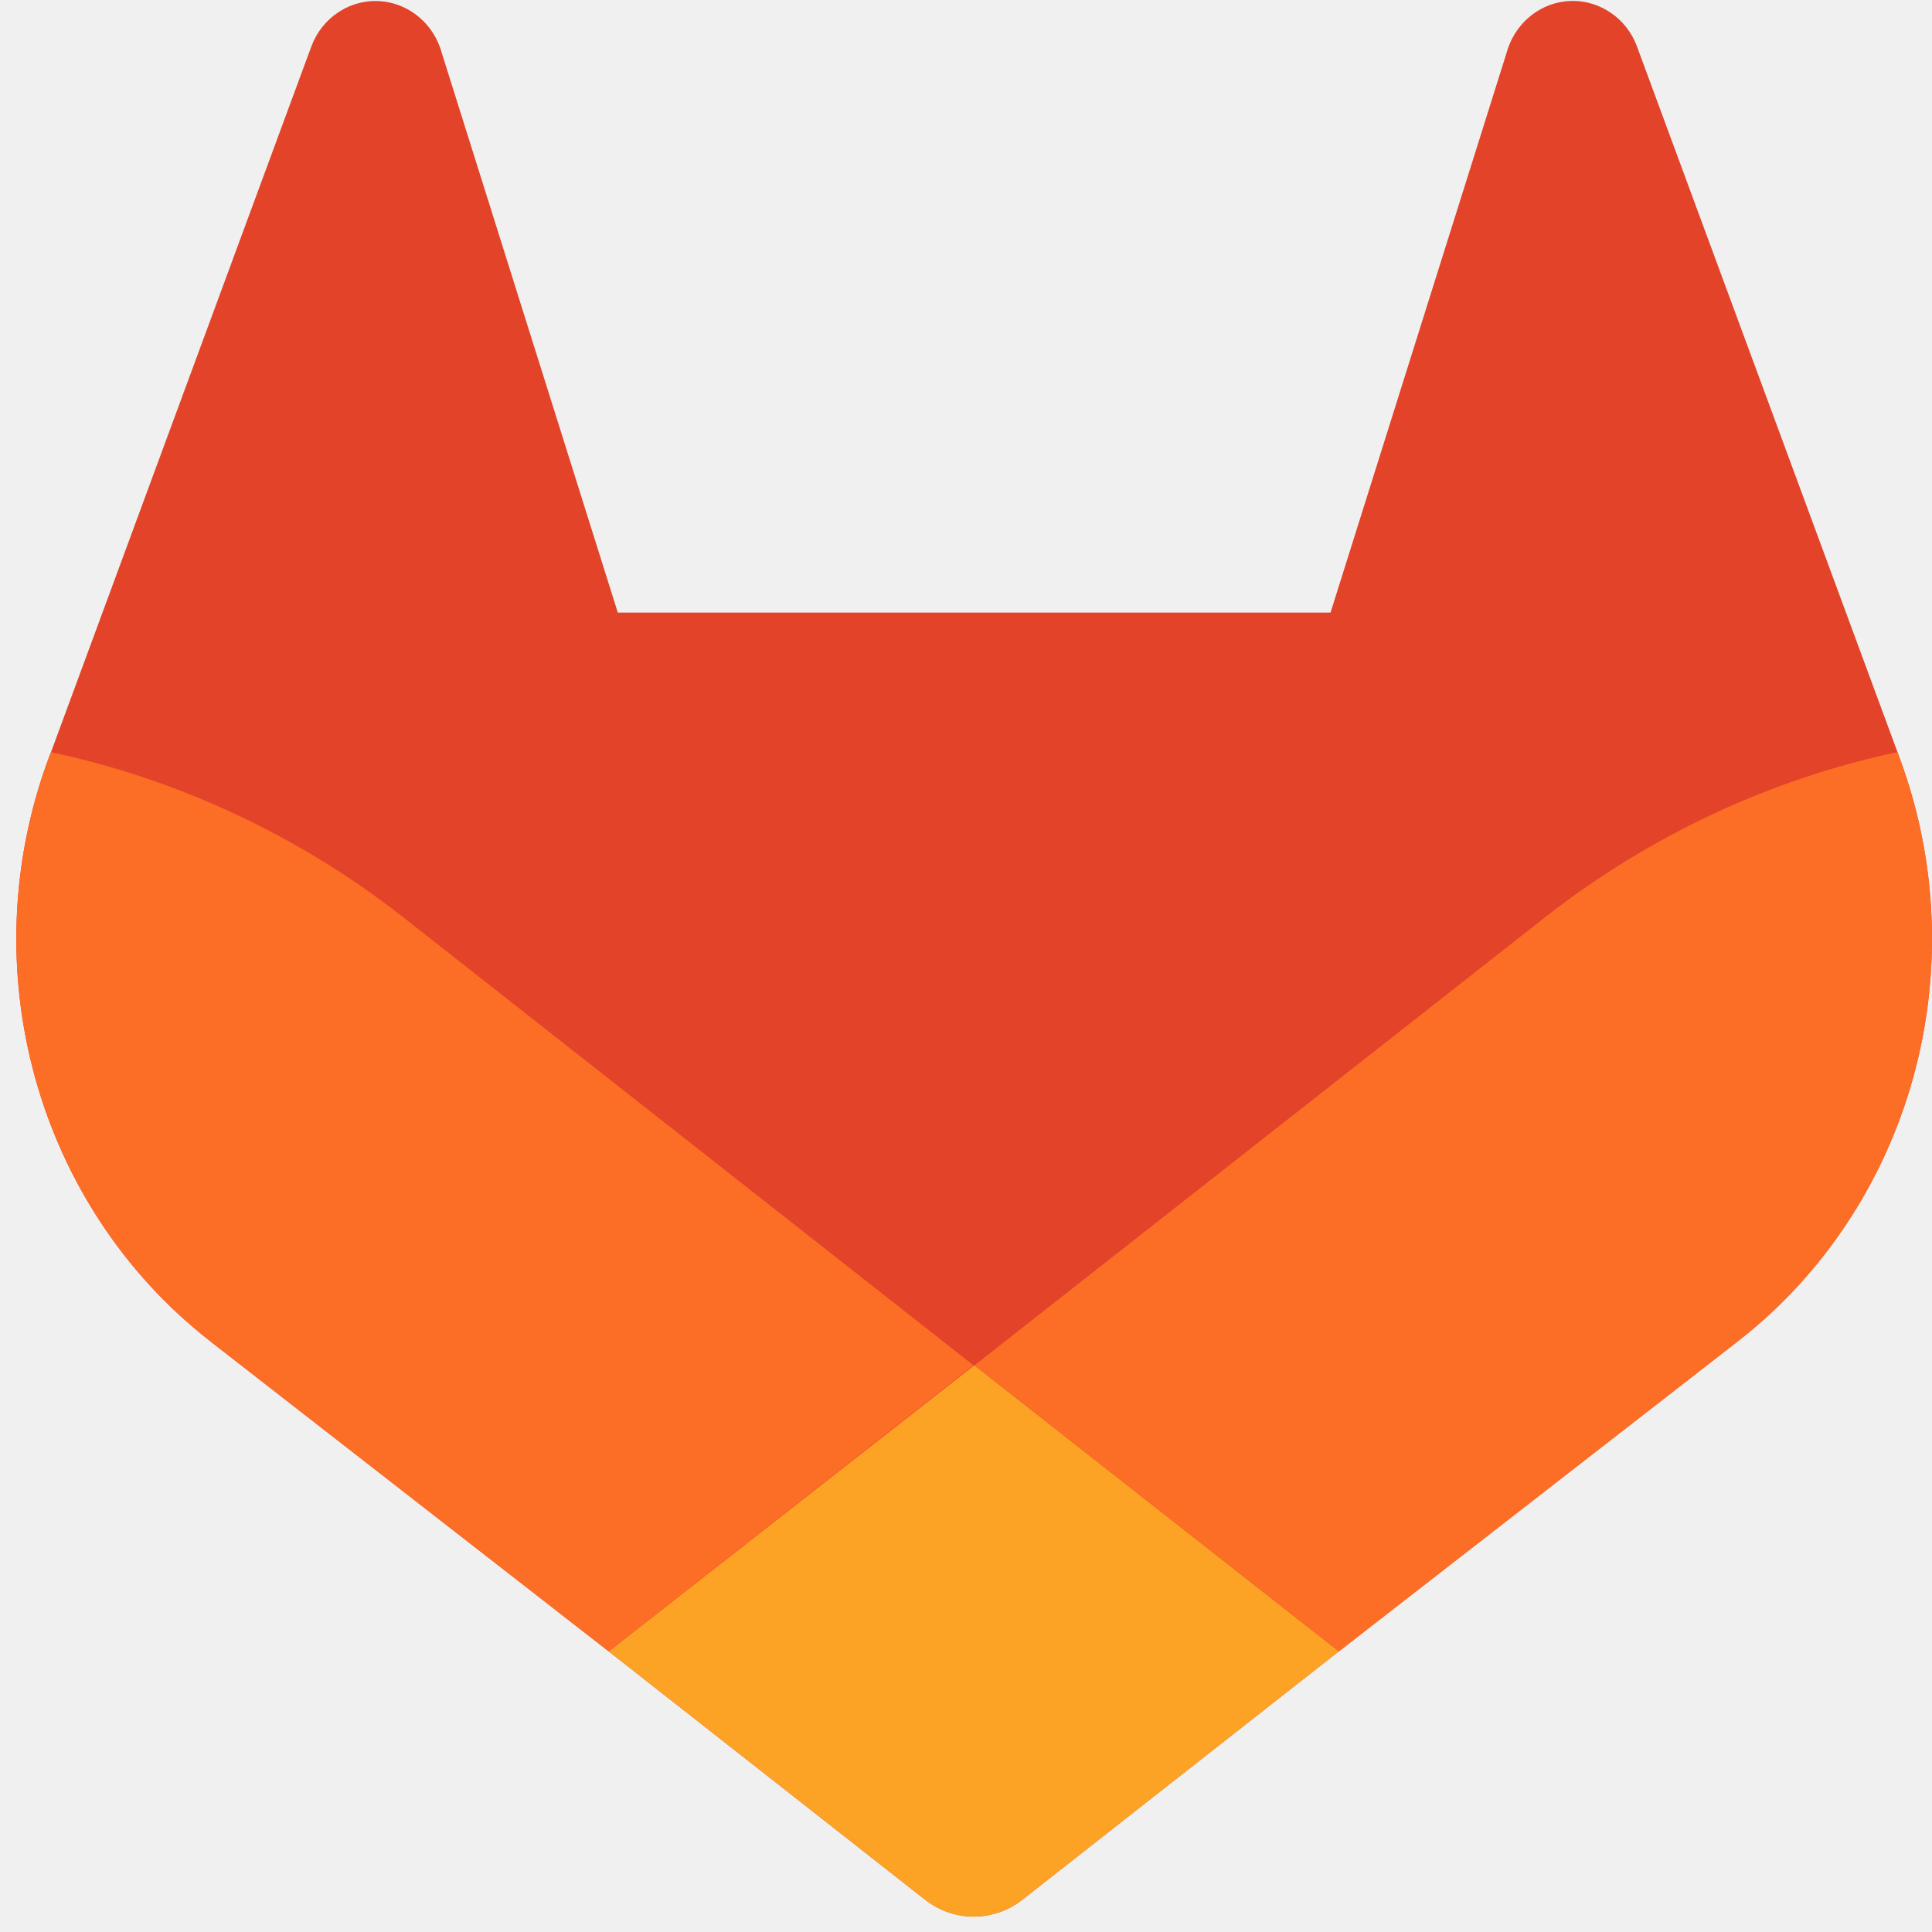
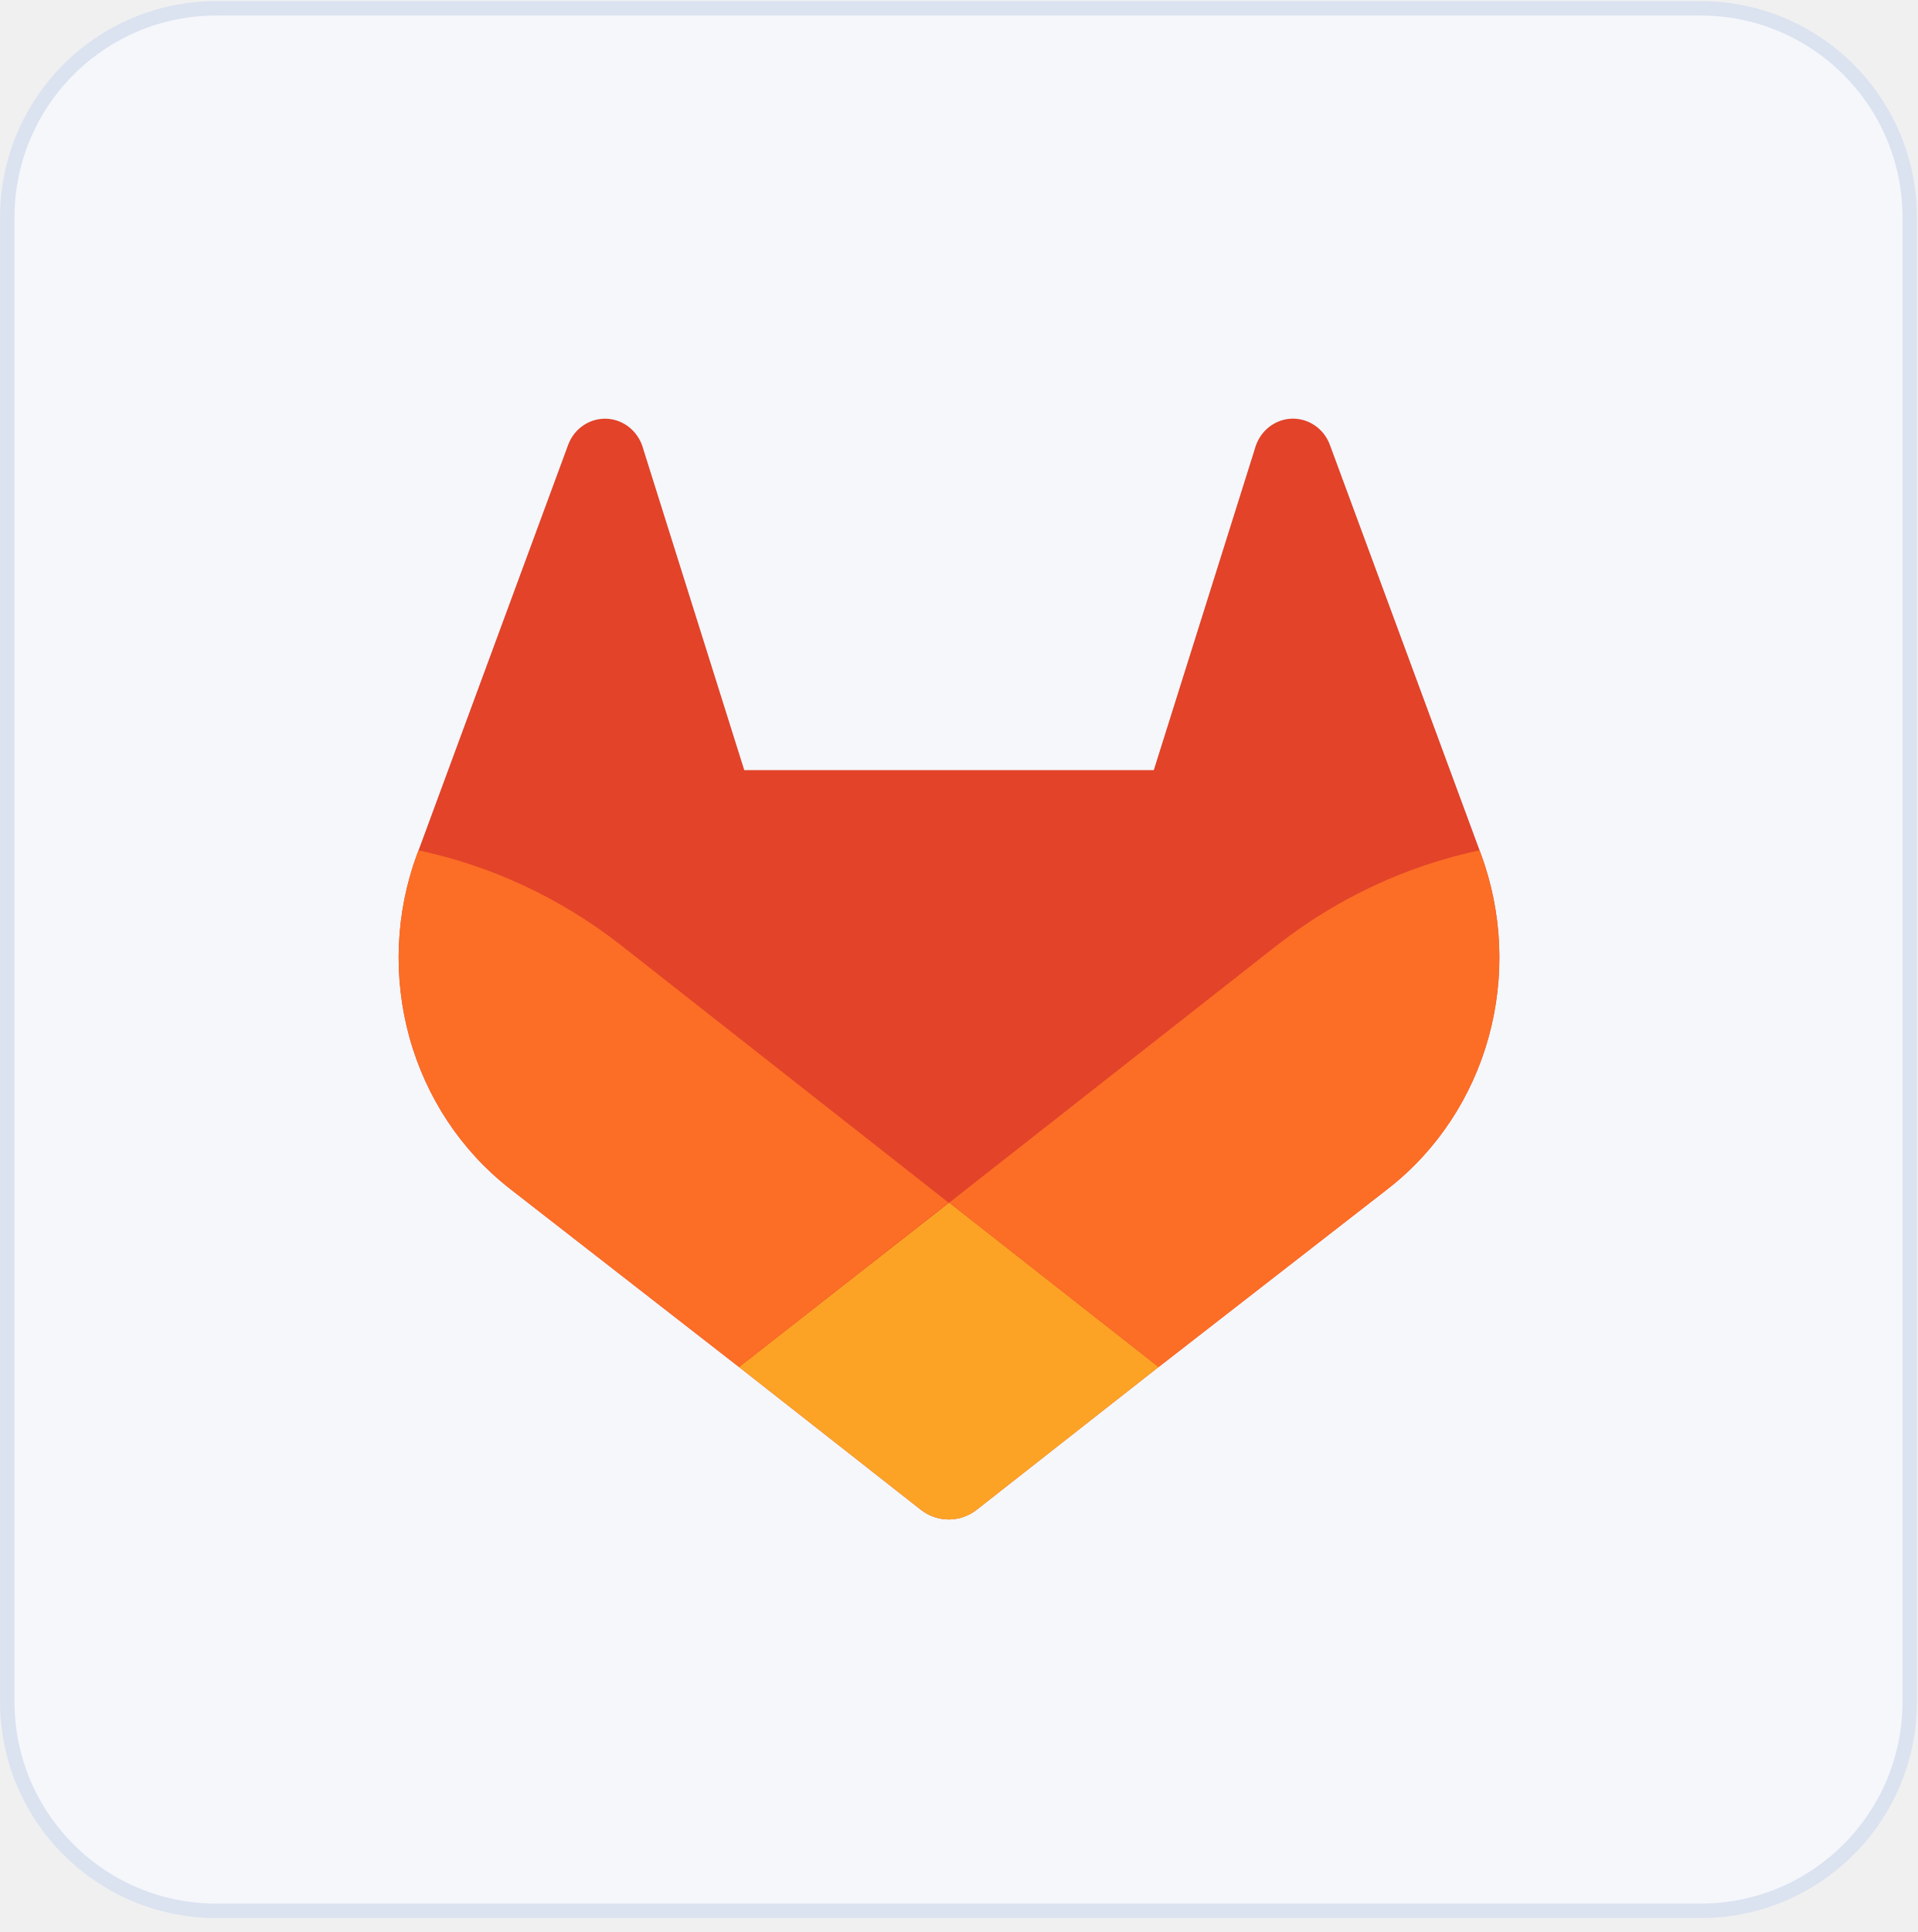
- <svg xmlns="http://www.w3.org/2000/svg" width="77" height="77" viewBox="0 0 77 77" fill="none">
-   <path d="M75.727 30.258L75.624 29.973L65.232 1.826C65.022 1.273 64.648 0.804 64.164 0.487C63.803 0.247 63.392 0.098 62.966 0.052C62.539 0.006 62.109 0.065 61.708 0.223C61.307 0.382 60.948 0.635 60.658 0.964C60.369 1.293 60.158 1.687 60.042 2.116L53.028 24.415H24.623L17.609 2.116C17.492 1.688 17.281 1.294 16.991 0.966C16.702 0.638 16.342 0.385 15.942 0.227C15.541 0.068 15.111 0.01 14.685 0.055C14.259 0.1 13.848 0.248 13.487 0.487C13.003 0.804 12.629 1.273 12.418 1.826L2.032 29.978L1.924 30.258C0.429 34.316 0.245 38.769 1.399 42.946C2.554 47.122 4.985 50.795 8.326 53.412L8.365 53.443L8.453 53.514L24.261 65.816L32.103 71.97L36.867 75.711C37.426 76.149 38.108 76.387 38.808 76.387C39.509 76.387 40.19 76.149 40.749 75.711L45.514 71.97L53.356 65.816L69.276 53.443L69.32 53.407C72.661 50.791 75.092 47.119 76.248 42.944C77.403 38.768 77.22 34.316 75.727 30.258Z" fill="#E24329" />
-   <path d="M75.727 30.258L75.624 29.973C70.561 31.052 65.791 33.28 61.654 36.498L38.838 54.415L53.366 65.816L69.286 53.443L69.33 53.407C72.669 50.79 75.098 47.117 76.252 42.942C77.406 38.767 77.221 34.315 75.727 30.258Z" fill="#FC6D26" />
-   <path d="M24.262 65.816L32.104 71.97L36.868 75.711C37.427 76.15 38.109 76.387 38.809 76.387C39.51 76.387 40.191 76.15 40.75 75.711L45.515 71.97L53.357 65.816L38.829 54.415L24.262 65.816Z" fill="#FCA326" />
-   <path d="M15.997 36.498C11.862 33.282 7.093 31.055 2.032 29.978L1.924 30.258C0.429 34.316 0.245 38.769 1.399 42.946C2.554 47.122 4.985 50.795 8.326 53.412L8.365 53.442L8.453 53.514L24.261 65.816L38.798 54.414L15.997 36.498Z" fill="#FC6D26" />
+ <svg xmlns="http://www.w3.org/2000/svg" width="133" height="134" viewBox="0 0 133 134" fill="none">
+   <rect x="0.506" y="0.577" width="131.954" height="131.954" rx="14.5" fill="white" />
+   <rect x="0.506" y="0.577" width="131.954" height="131.954" rx="14.5" fill="#F5F7FB" />
+   <rect x="0.506" y="0.577" width="131.954" height="131.954" rx="14.5" stroke="#DBE2F0" />
+   <path d="M102.727 59.258L102.624 58.973L92.232 30.826C92.022 30.273 91.648 29.804 91.164 29.487C90.803 29.247 90.392 29.098 89.966 29.052C89.54 29.006 89.109 29.065 88.708 29.223C88.307 29.382 87.948 29.635 87.658 29.964C87.369 30.293 87.158 30.687 87.042 31.116L80.028 53.415H51.623L44.609 31.116C44.492 30.688 44.281 30.294 43.991 29.966C43.702 29.638 43.342 29.385 42.942 29.227C42.541 29.068 42.111 29.01 41.685 29.055C41.259 29.1 40.848 29.248 40.487 29.487C40.003 29.804 39.629 30.273 39.419 30.826L29.032 58.978L28.924 59.258C27.429 63.316 27.245 67.769 28.399 71.946C29.554 76.122 31.985 79.796 35.326 82.412L35.365 82.442L35.453 82.514L51.261 94.816L59.103 100.97L63.867 104.711C64.426 105.149 65.108 105.387 65.808 105.387C66.509 105.387 67.19 105.149 67.749 104.711L72.514 100.97L80.356 94.816L96.276 82.442L96.32 82.407C99.661 79.791 102.092 76.119 103.248 71.944C104.403 67.768 104.22 63.316 102.727 59.258Z" fill="#E24329" />
+   <path d="M102.727 59.258L102.624 58.973C97.561 60.052 92.791 62.28 88.654 65.498L65.838 83.415L80.366 94.816L96.286 82.443L96.33 82.407C99.669 79.79 102.098 76.117 103.252 71.942C104.406 67.767 104.221 63.315 102.727 59.258Z" fill="#FC6D26" />
+   <path d="M51.262 94.816L59.104 100.97L63.868 104.711C64.427 105.15 65.109 105.387 65.809 105.387C66.51 105.387 67.191 105.15 67.75 104.711L72.515 100.97L80.357 94.816L65.829 83.415L51.262 94.816Z" fill="#FCA326" />
+   <path d="M42.997 65.498C38.862 62.282 34.093 60.055 29.032 58.978L28.924 59.258C27.429 63.316 27.245 67.769 28.399 71.945C29.554 76.122 31.985 79.795 35.326 82.412L35.365 82.442L35.453 82.514L51.261 94.816L65.799 83.415L42.997 65.498Z" fill="#FC6D26" />
</svg>
